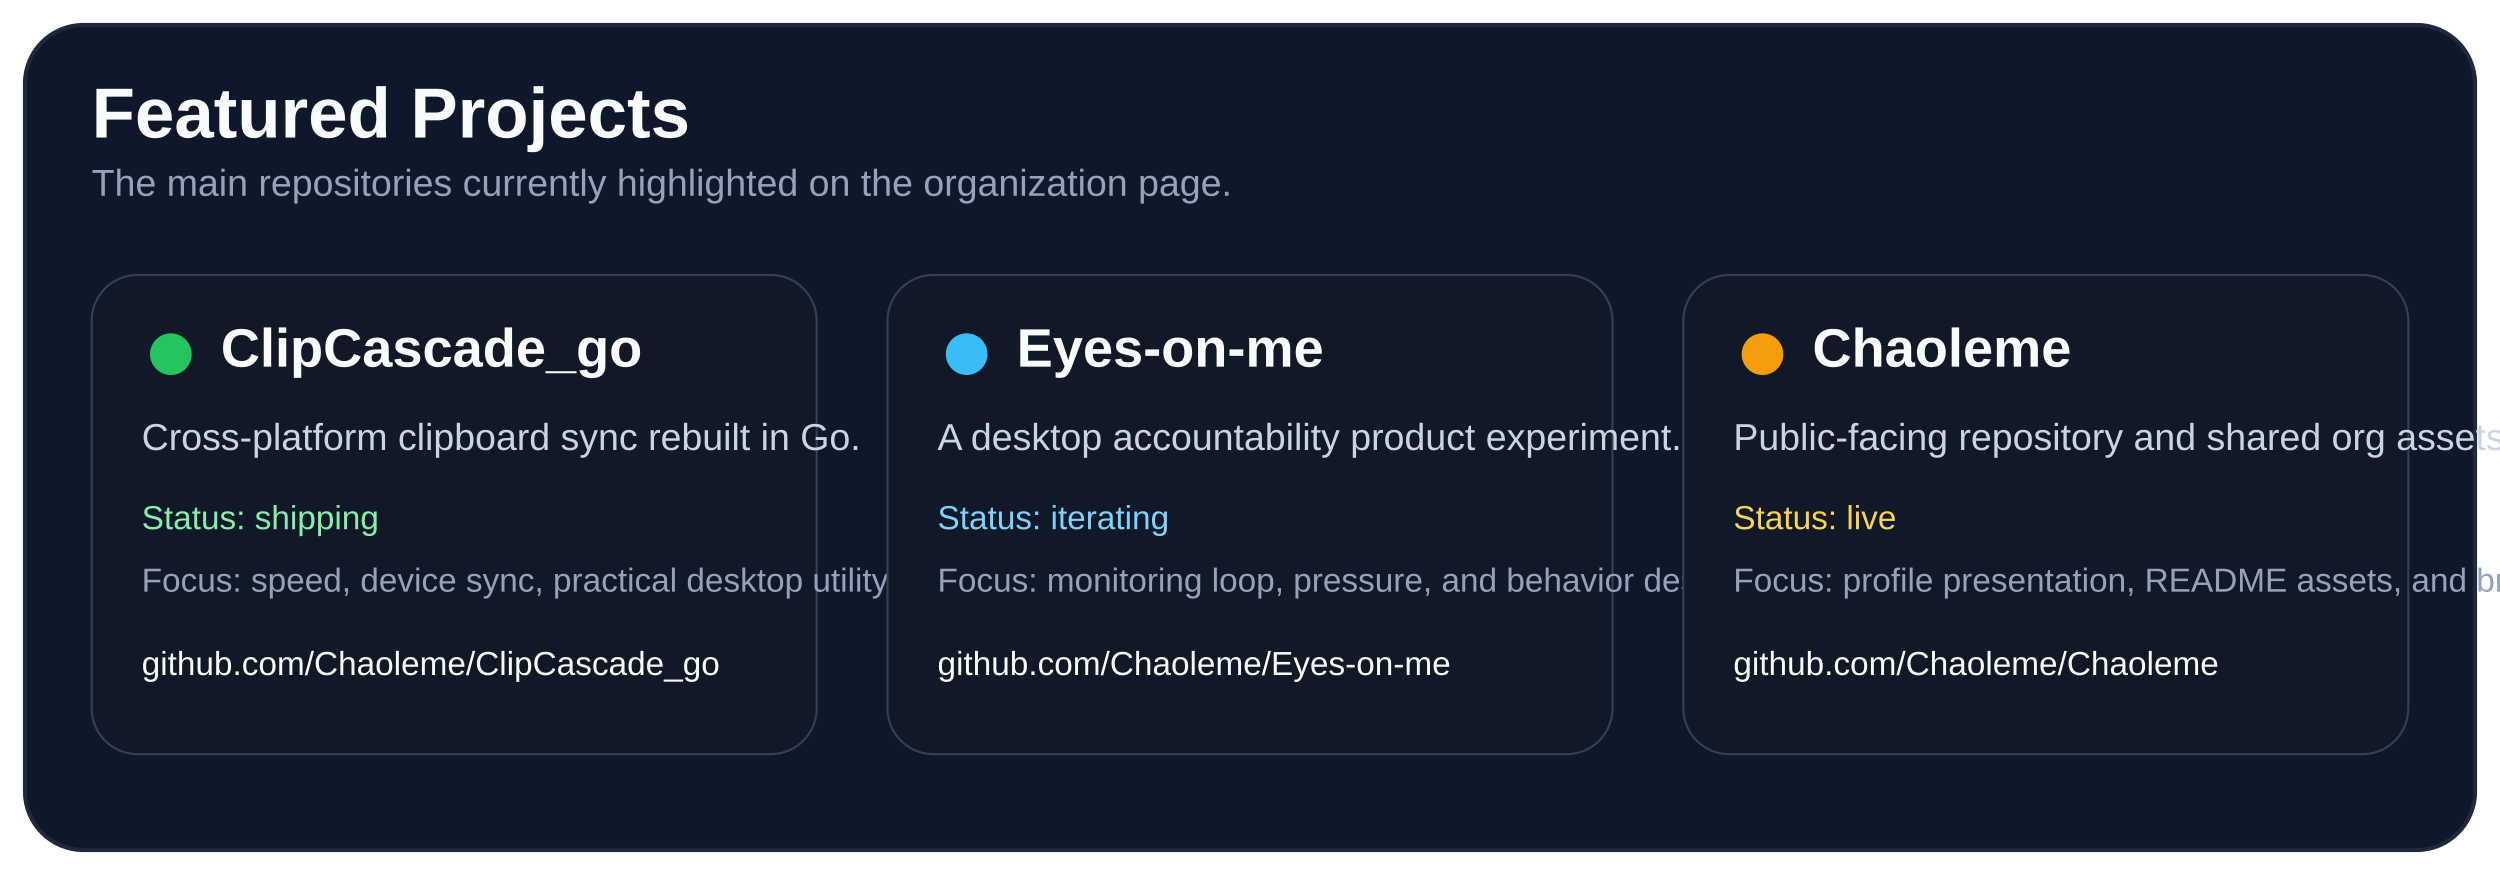
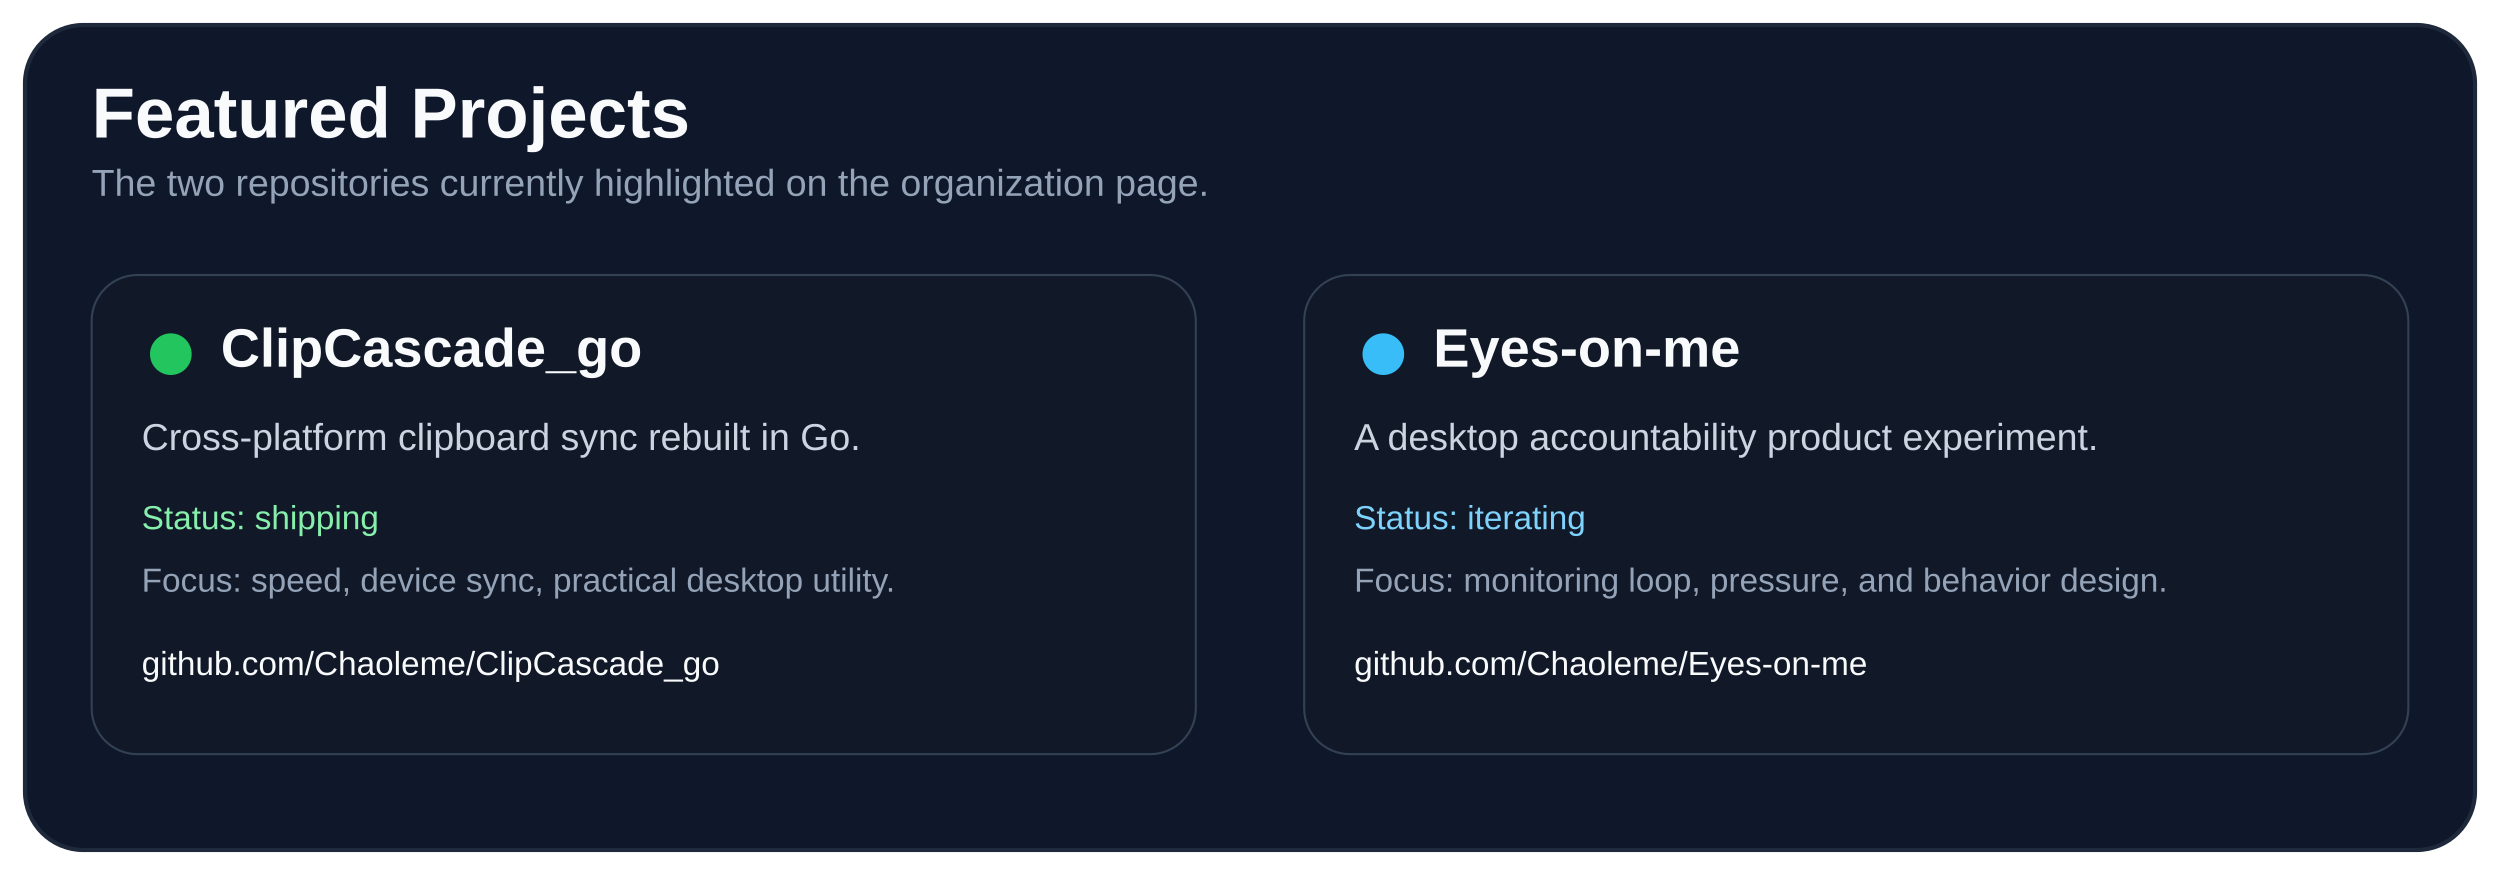
<svg xmlns="http://www.w3.org/2000/svg" width="1200" height="420" viewBox="0 0 1200 420" fill="none">
  <rect x="12" y="12" width="1176" height="396" rx="28" fill="#0F172A" stroke="#1E293B" stroke-width="2" />
  <text x="44" y="66" fill="#F8FAFC" font-size="34" font-family="Arial, Helvetica, sans-serif" font-weight="700">Featured Projects</text>
-   <text x="44" y="94" fill="#94A3B8" font-size="18" font-family="Arial, Helvetica, sans-serif">The main repositories currently highlighted on the organization page.</text>
-   <rect x="44" y="132" width="348" height="230" rx="22" fill="#111827" stroke="#334155" />
+   <text x="44" y="94" fill="#94A3B8" font-size="18" font-family="Arial, Helvetica, sans-serif">The two repositories currently highlighted on the organization page.</text>
+   <rect x="44" y="132" width="530" height="230" rx="22" fill="#111827" stroke="#334155" />
  <circle cx="82" cy="170" r="10" fill="#22C55E" />
  <text x="106" y="176" fill="#F8FAFC" font-size="26" font-family="Arial, Helvetica, sans-serif" font-weight="700">ClipCascade_go</text>
  <text x="68" y="216" fill="#CBD5E1" font-size="18" font-family="Arial, Helvetica, sans-serif">Cross-platform clipboard sync rebuilt in Go.</text>
  <text x="68" y="254" fill="#86EFAC" font-size="16" font-family="Arial, Helvetica, sans-serif">Status: shipping</text>
  <text x="68" y="284" fill="#94A3B8" font-size="16" font-family="Arial, Helvetica, sans-serif">Focus: speed, device sync, practical desktop utility.</text>
  <text x="68" y="324" fill="#F8FAFC" font-size="16" font-family="Arial, Helvetica, sans-serif">github.com/Chaoleme/ClipCascade_go</text>
-   <rect x="426" y="132" width="348" height="230" rx="22" fill="#111827" stroke="#334155" />
-   <circle cx="464" cy="170" r="10" fill="#38BDF8" />
-   <text x="488" y="176" fill="#F8FAFC" font-size="26" font-family="Arial, Helvetica, sans-serif" font-weight="700">Eyes-on-me</text>
-   <text x="450" y="216" fill="#CBD5E1" font-size="18" font-family="Arial, Helvetica, sans-serif">A desktop accountability product experiment.</text>
-   <text x="450" y="254" fill="#7DD3FC" font-size="16" font-family="Arial, Helvetica, sans-serif">Status: iterating</text>
-   <text x="450" y="284" fill="#94A3B8" font-size="16" font-family="Arial, Helvetica, sans-serif">Focus: monitoring loop, pressure, and behavior design.</text>
-   <text x="450" y="324" fill="#F8FAFC" font-size="16" font-family="Arial, Helvetica, sans-serif">github.com/Chaoleme/Eyes-on-me</text>
-   <rect x="808" y="132" width="348" height="230" rx="22" fill="#111827" stroke="#334155" />
-   <circle cx="846" cy="170" r="10" fill="#F59E0B" />
-   <text x="870" y="176" fill="#F8FAFC" font-size="26" font-family="Arial, Helvetica, sans-serif" font-weight="700">Chaoleme</text>
-   <text x="832" y="216" fill="#CBD5E1" font-size="18" font-family="Arial, Helvetica, sans-serif">Public-facing repository and shared org assets.</text>
-   <text x="832" y="254" fill="#FCD34D" font-size="16" font-family="Arial, Helvetica, sans-serif">Status: live</text>
-   <text x="832" y="284" fill="#94A3B8" font-size="16" font-family="Arial, Helvetica, sans-serif">Focus: profile presentation, README assets, and branding.</text>
-   <text x="832" y="324" fill="#F8FAFC" font-size="16" font-family="Arial, Helvetica, sans-serif">github.com/Chaoleme/Chaoleme</text>
+   <rect x="626" y="132" width="530" height="230" rx="22" fill="#111827" stroke="#334155" />
+   <circle cx="664" cy="170" r="10" fill="#38BDF8" />
+   <text x="688" y="176" fill="#F8FAFC" font-size="26" font-family="Arial, Helvetica, sans-serif" font-weight="700">Eyes-on-me</text>
+   <text x="650" y="216" fill="#CBD5E1" font-size="18" font-family="Arial, Helvetica, sans-serif">A desktop accountability product experiment.</text>
+   <text x="650" y="254" fill="#7DD3FC" font-size="16" font-family="Arial, Helvetica, sans-serif">Status: iterating</text>
+   <text x="650" y="284" fill="#94A3B8" font-size="16" font-family="Arial, Helvetica, sans-serif">Focus: monitoring loop, pressure, and behavior design.</text>
+   <text x="650" y="324" fill="#F8FAFC" font-size="16" font-family="Arial, Helvetica, sans-serif">github.com/Chaoleme/Eyes-on-me</text>
</svg>
